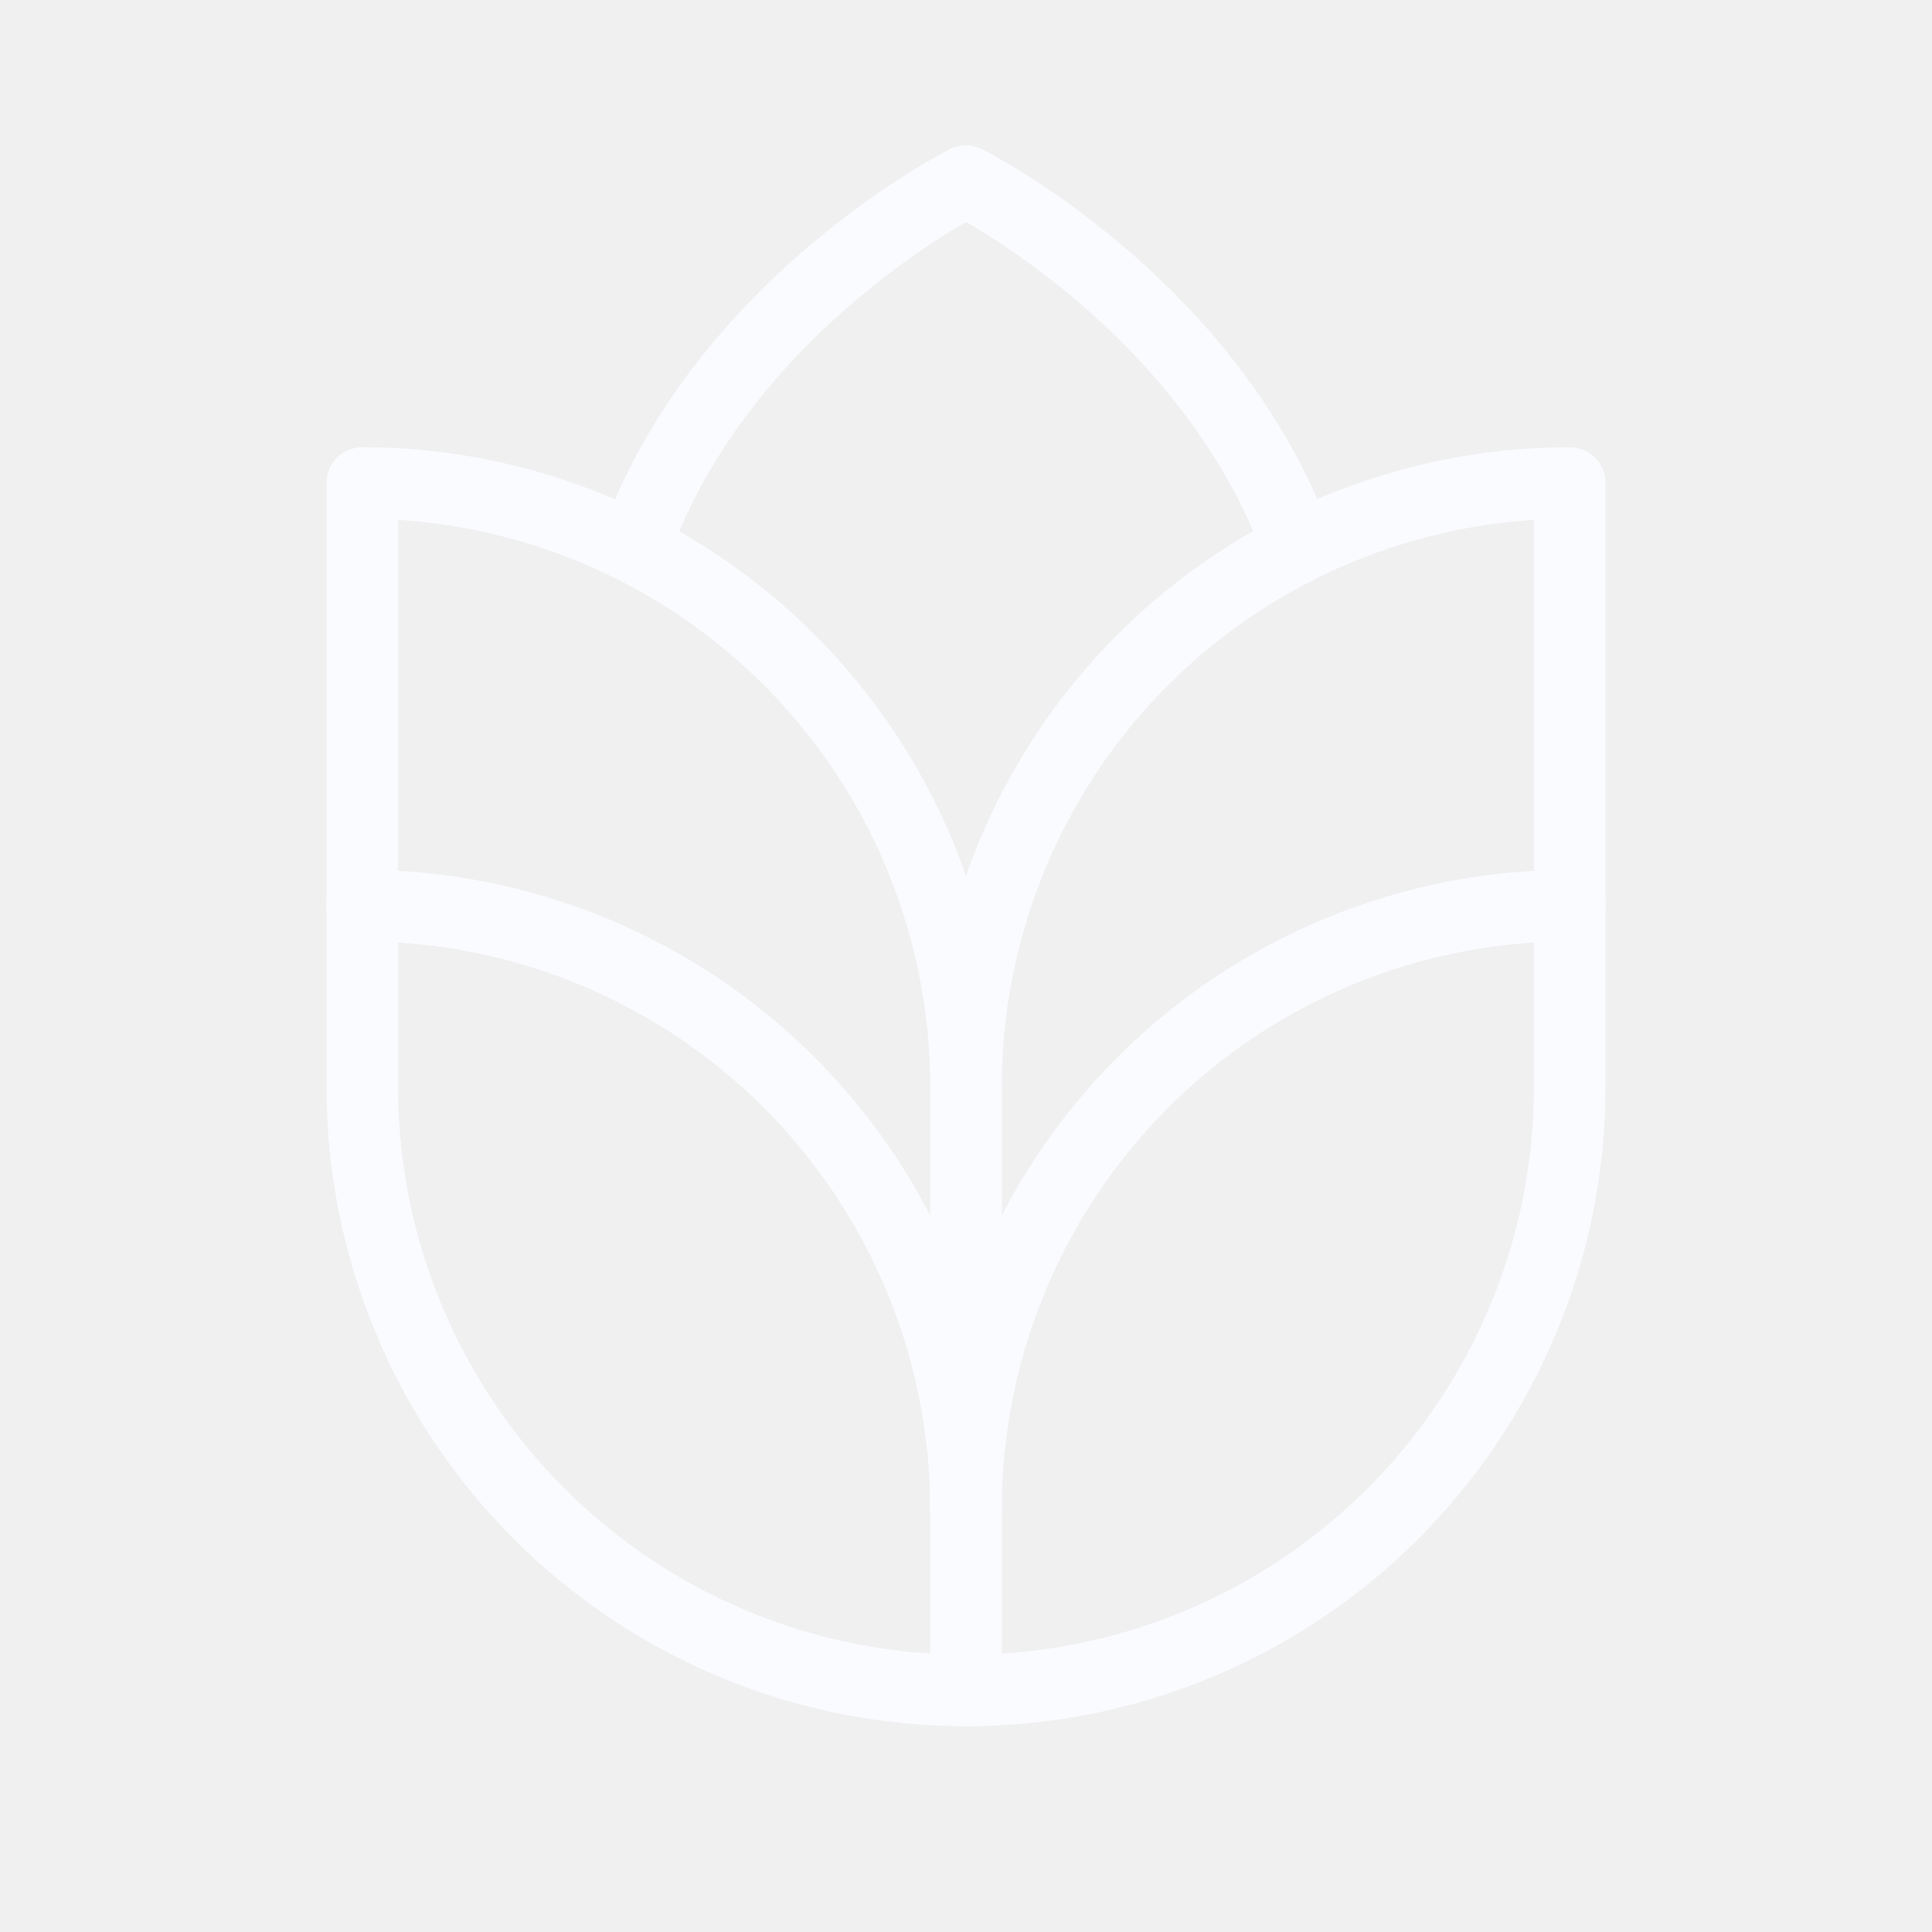
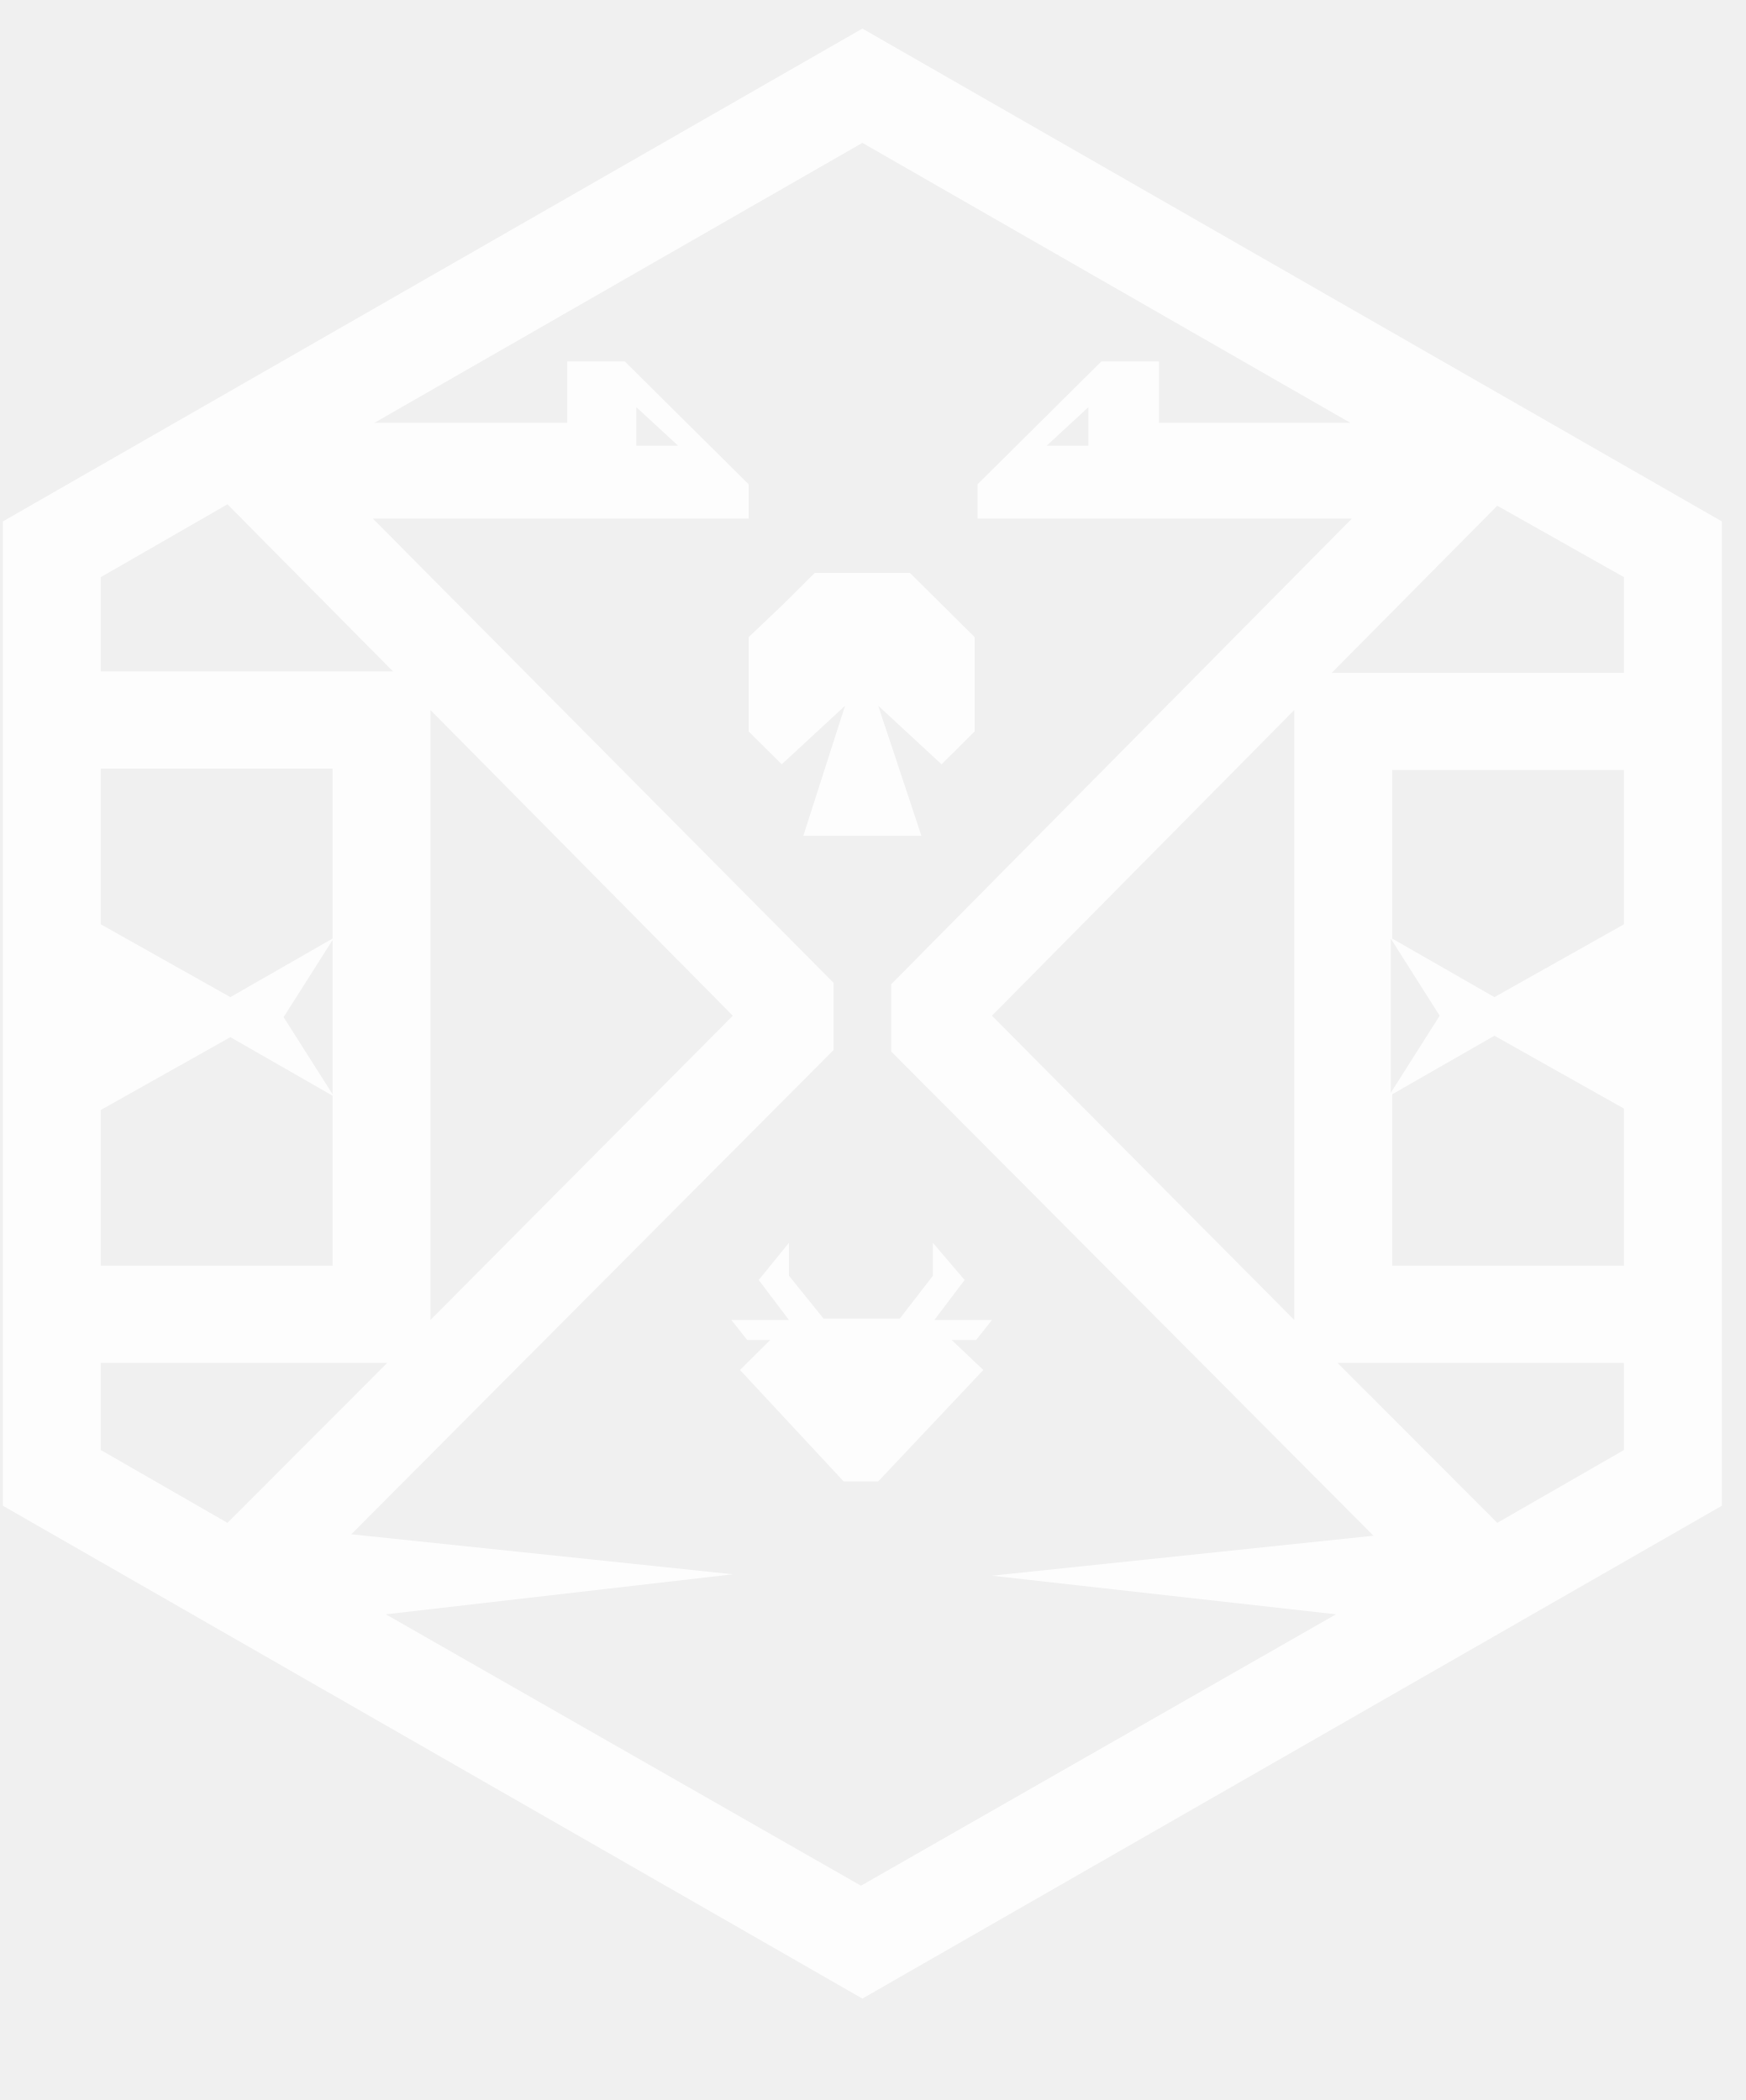
- <svg xmlns="http://www.w3.org/2000/svg" width="78" height="78" viewBox="0 0 78 78" fill="none">
-   <g clip-path="url(#clip0_1091_109197)">
-     <path d="M39 68.25C32.535 68.25 26.335 65.682 21.764 61.111C17.193 56.539 14.625 50.34 14.625 43.875V36.562C21.09 36.562 27.29 39.131 31.861 43.702C36.432 48.273 39 54.473 39 60.938V68.25Z" stroke="#FAFBFF" stroke-width="2.889" stroke-linecap="round" stroke-linejoin="round" />
-     <path d="M39 68.25V60.938C39 57.736 39.63 54.567 40.855 51.61C42.08 48.652 43.876 45.965 46.139 43.702C48.403 41.438 51.09 39.643 54.047 38.418C57.004 37.193 60.174 36.562 63.375 36.562L63.375 43.875C63.375 50.34 60.807 56.539 56.236 61.111C51.664 65.682 45.465 68.25 39 68.25Z" stroke="#FAFBFF" stroke-width="2.889" stroke-linecap="round" stroke-linejoin="round" />
-     <path d="M63.375 36.562V19.5C56.91 19.5 50.711 22.068 46.139 26.639C41.568 31.21 39 37.41 39 43.875V60.938" stroke="#FAFBFF" stroke-width="2.889" stroke-linecap="round" stroke-linejoin="round" />
-     <path d="M14.625 36.562V19.5C21.09 19.5 27.29 22.068 31.861 26.639C36.432 31.21 39 37.41 39 43.875V60.938" stroke="#FAFBFF" stroke-width="2.889" stroke-linecap="round" stroke-linejoin="round" />
-     <path d="M25.609 22.111C29.134 12.245 39 7.312 39 7.312C39 7.312 48.866 12.245 52.407 22.114" stroke="#FAFBFF" stroke-width="2.889" stroke-linecap="round" stroke-linejoin="round" />
+ <svg xmlns="http://www.w3.org/2000/svg" width="64" height="77" viewBox="0 0 64 77" fill="none">
+   <g clip-path="url(#clip0_3288_161138)">
+     <path d="M31.612 1.048L0.105 19.119V55.21L31.612 73.281L63.118 55.21V19.119L31.612 1.048ZM59.529 21.162V24.672H48.816L54.885 18.543L59.529 21.162ZM52.774 37.243L50.98 40.072V34.414L52.774 37.243ZM51.033 34.414V28.234H59.529V33.891L54.78 36.562L51.033 34.414ZM3.694 21.162L8.338 18.491L14.407 24.619H3.694V21.162ZM3.694 28.181H12.191V34.414L8.444 36.562L3.694 33.891V28.181ZM3.694 40.7L8.444 38.029L12.191 40.176V46.41H3.694V40.7ZM10.396 37.295L12.191 34.467V40.124L10.396 37.295ZM3.694 53.167V49.972H14.196L8.338 55.838L3.694 53.167ZM48.974 59.191L31.559 69.143L14.143 59.191L26.862 57.724L12.877 56.257L30.556 38.5V36.038L13.668 19.015H20.687H27.442V17.757L22.904 13.253H20.793V15.505H13.721L31.612 5.238L49.502 15.505H42.483V13.253H40.372L35.834 17.757V19.015H42.536H49.555L32.667 36.091V38.553L50.347 56.31L36.361 57.776L48.974 59.191ZM15.779 48.4V26.034L26.862 37.243L15.779 48.4ZM23.326 16.343V14.929L24.857 16.343H23.326ZM39.897 14.929V16.343H38.367L39.897 14.929ZM47.444 26.034V48.4L36.361 37.243L47.444 26.034ZM59.529 53.167L54.885 55.838L49.027 49.972H59.529V53.167ZM59.529 46.41H51.033V40.124L54.78 37.976L59.529 40.648V46.41Z" fill="#FDFDFD" />
+     <path d="M36.361 48.4H34.25L35.359 46.933L34.198 45.571V46.776L32.984 48.347H31.612H31.559H30.187L28.92 46.776V45.571L27.812 46.933L28.92 48.4H26.809L27.39 49.133H28.234L27.126 50.233L30.926 54.319H31.559H31.612H32.192L36.045 50.233L34.884 49.133H35.781L36.361 48.4Z" fill="#FDFDFD" />
+     <path d="M31.612 30.643H31.717H33.775L32.192 25.876L34.514 28.024L35.728 26.819V25.091V23.362L34.567 22.21L33.353 21.005H31.612H29.87L28.656 22.21L27.442 23.362V25.091V26.819L28.656 28.024L30.978 25.876L29.448 30.643H31.401H31.612Z" fill="#FDFDFD" />
  </g>
  <defs>
-     <clipPath id="clip0_1091_109197">
-       <rect width="78" height="78" fill="white" />
+     <clipPath id="clip0_3288_161138">
+       <rect width="64" height="77" fill="white" />
    </clipPath>
  </defs>
</svg>
